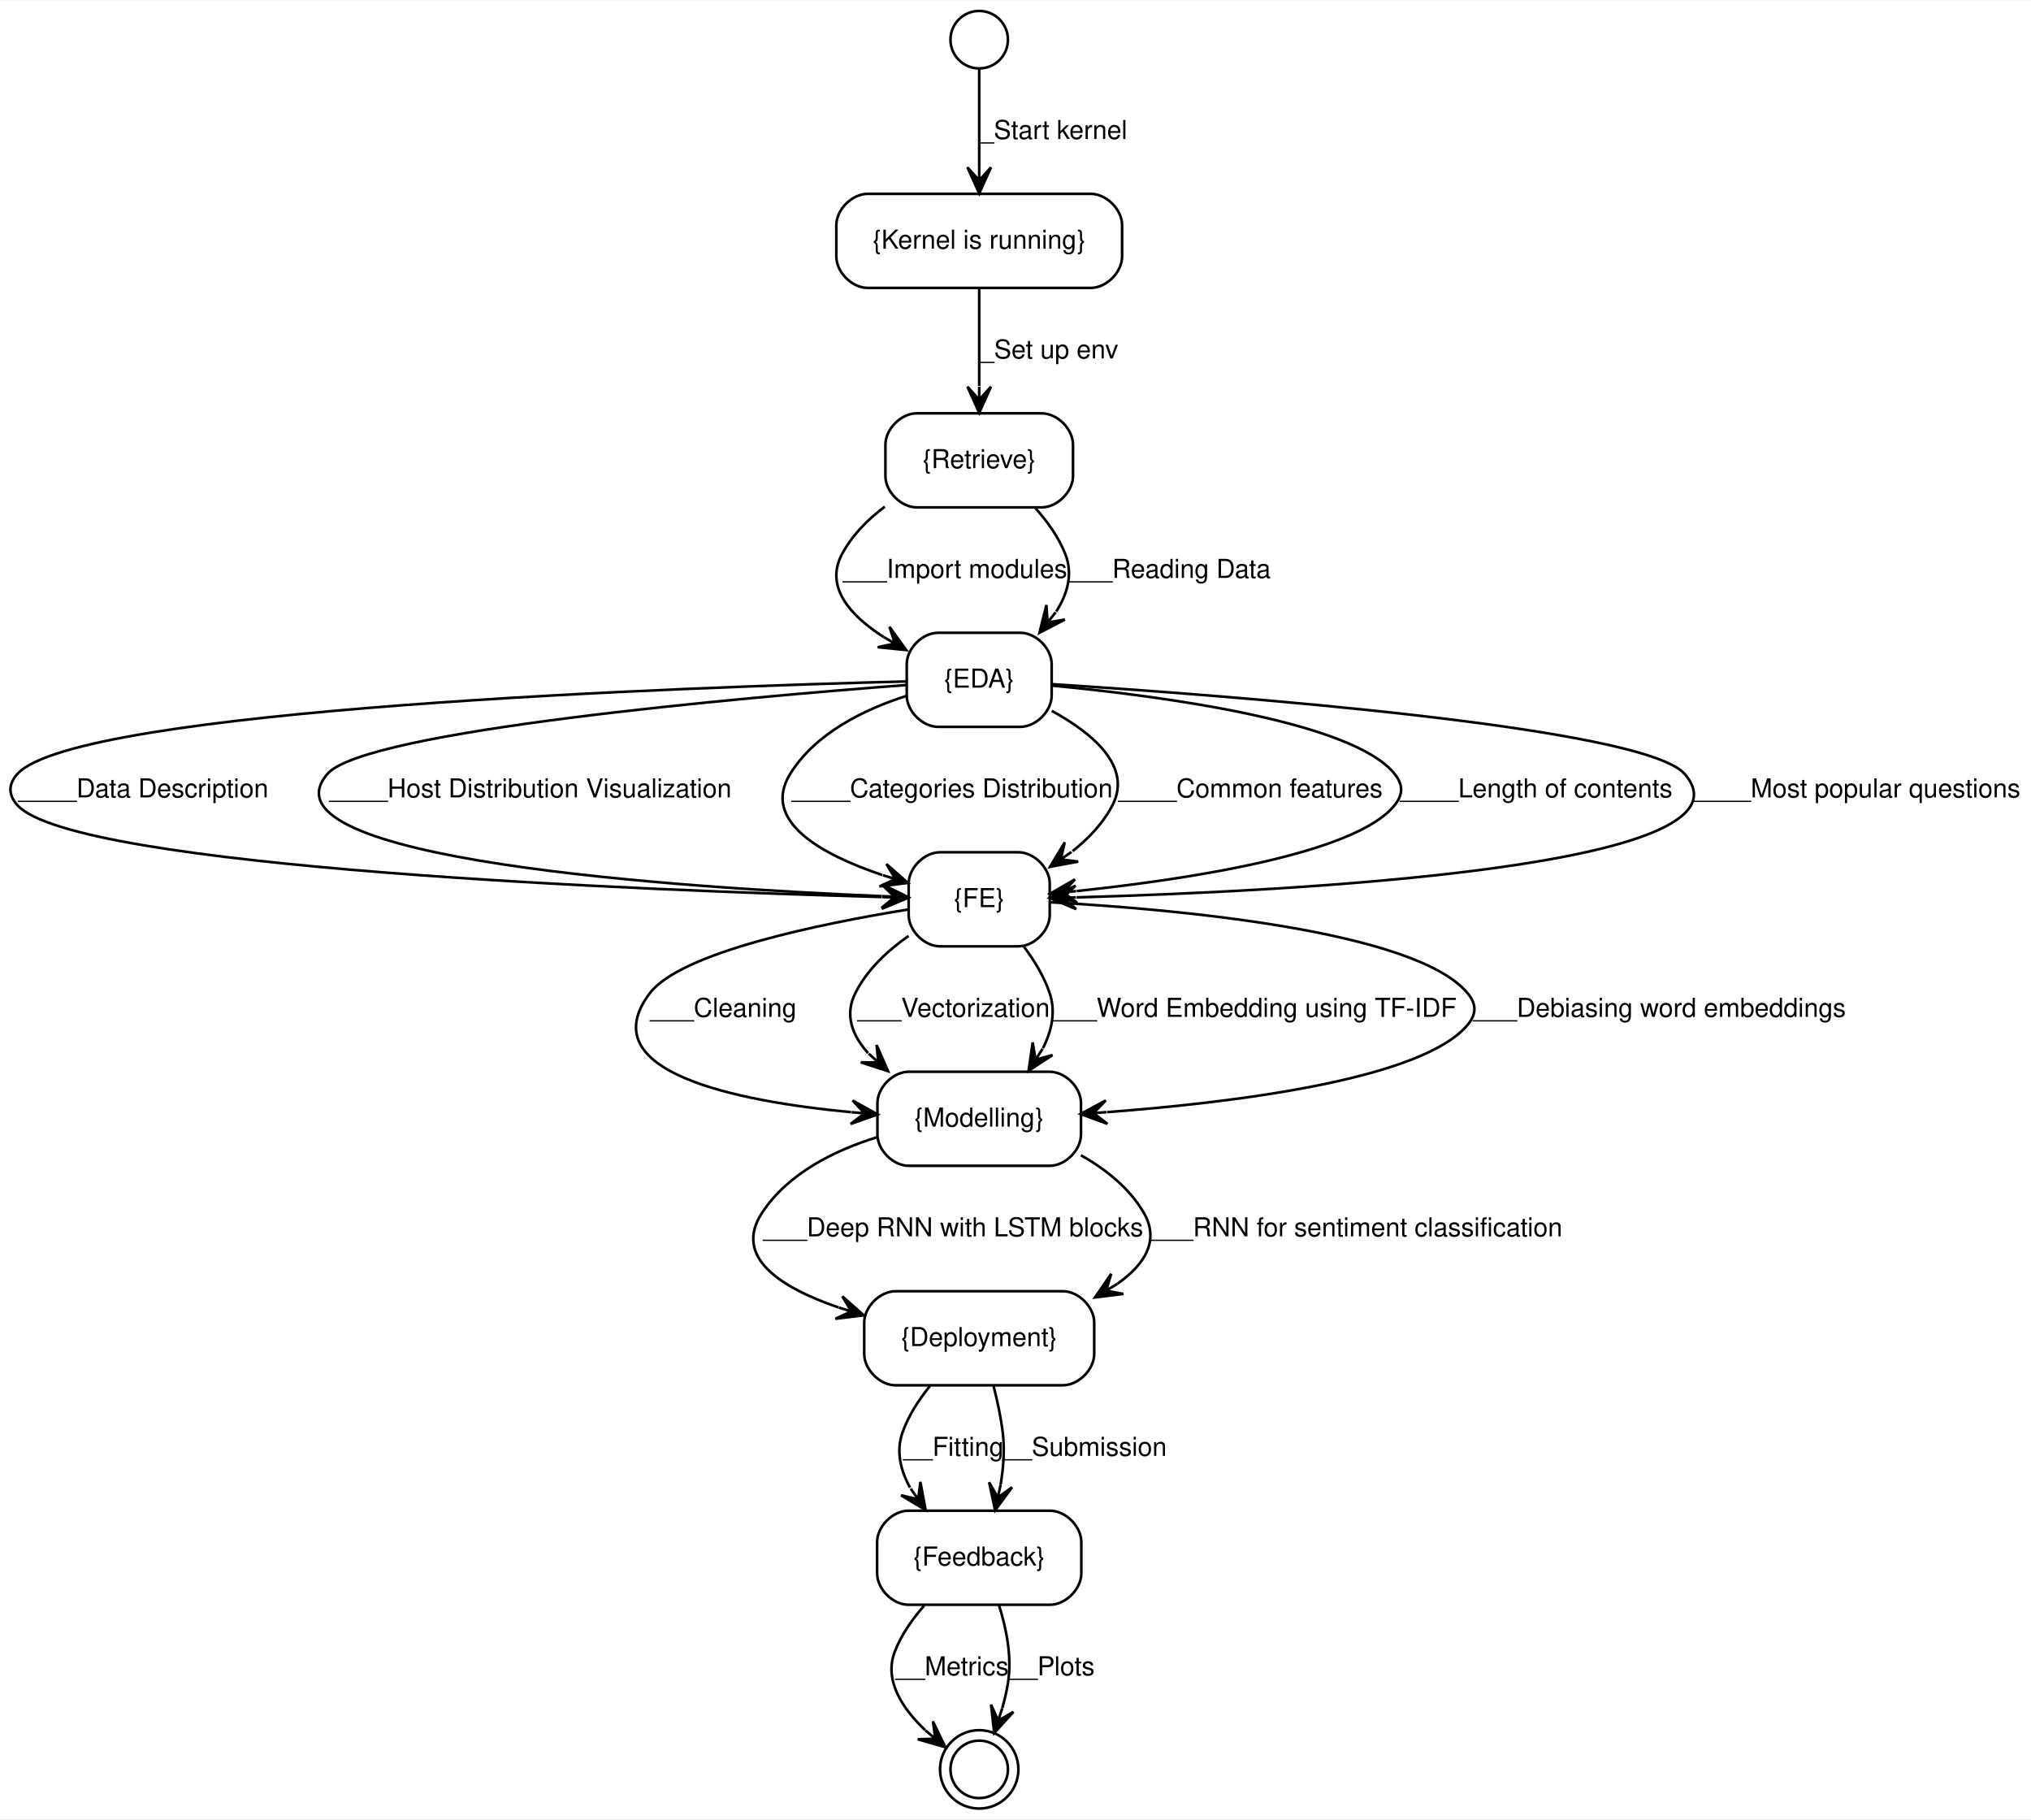
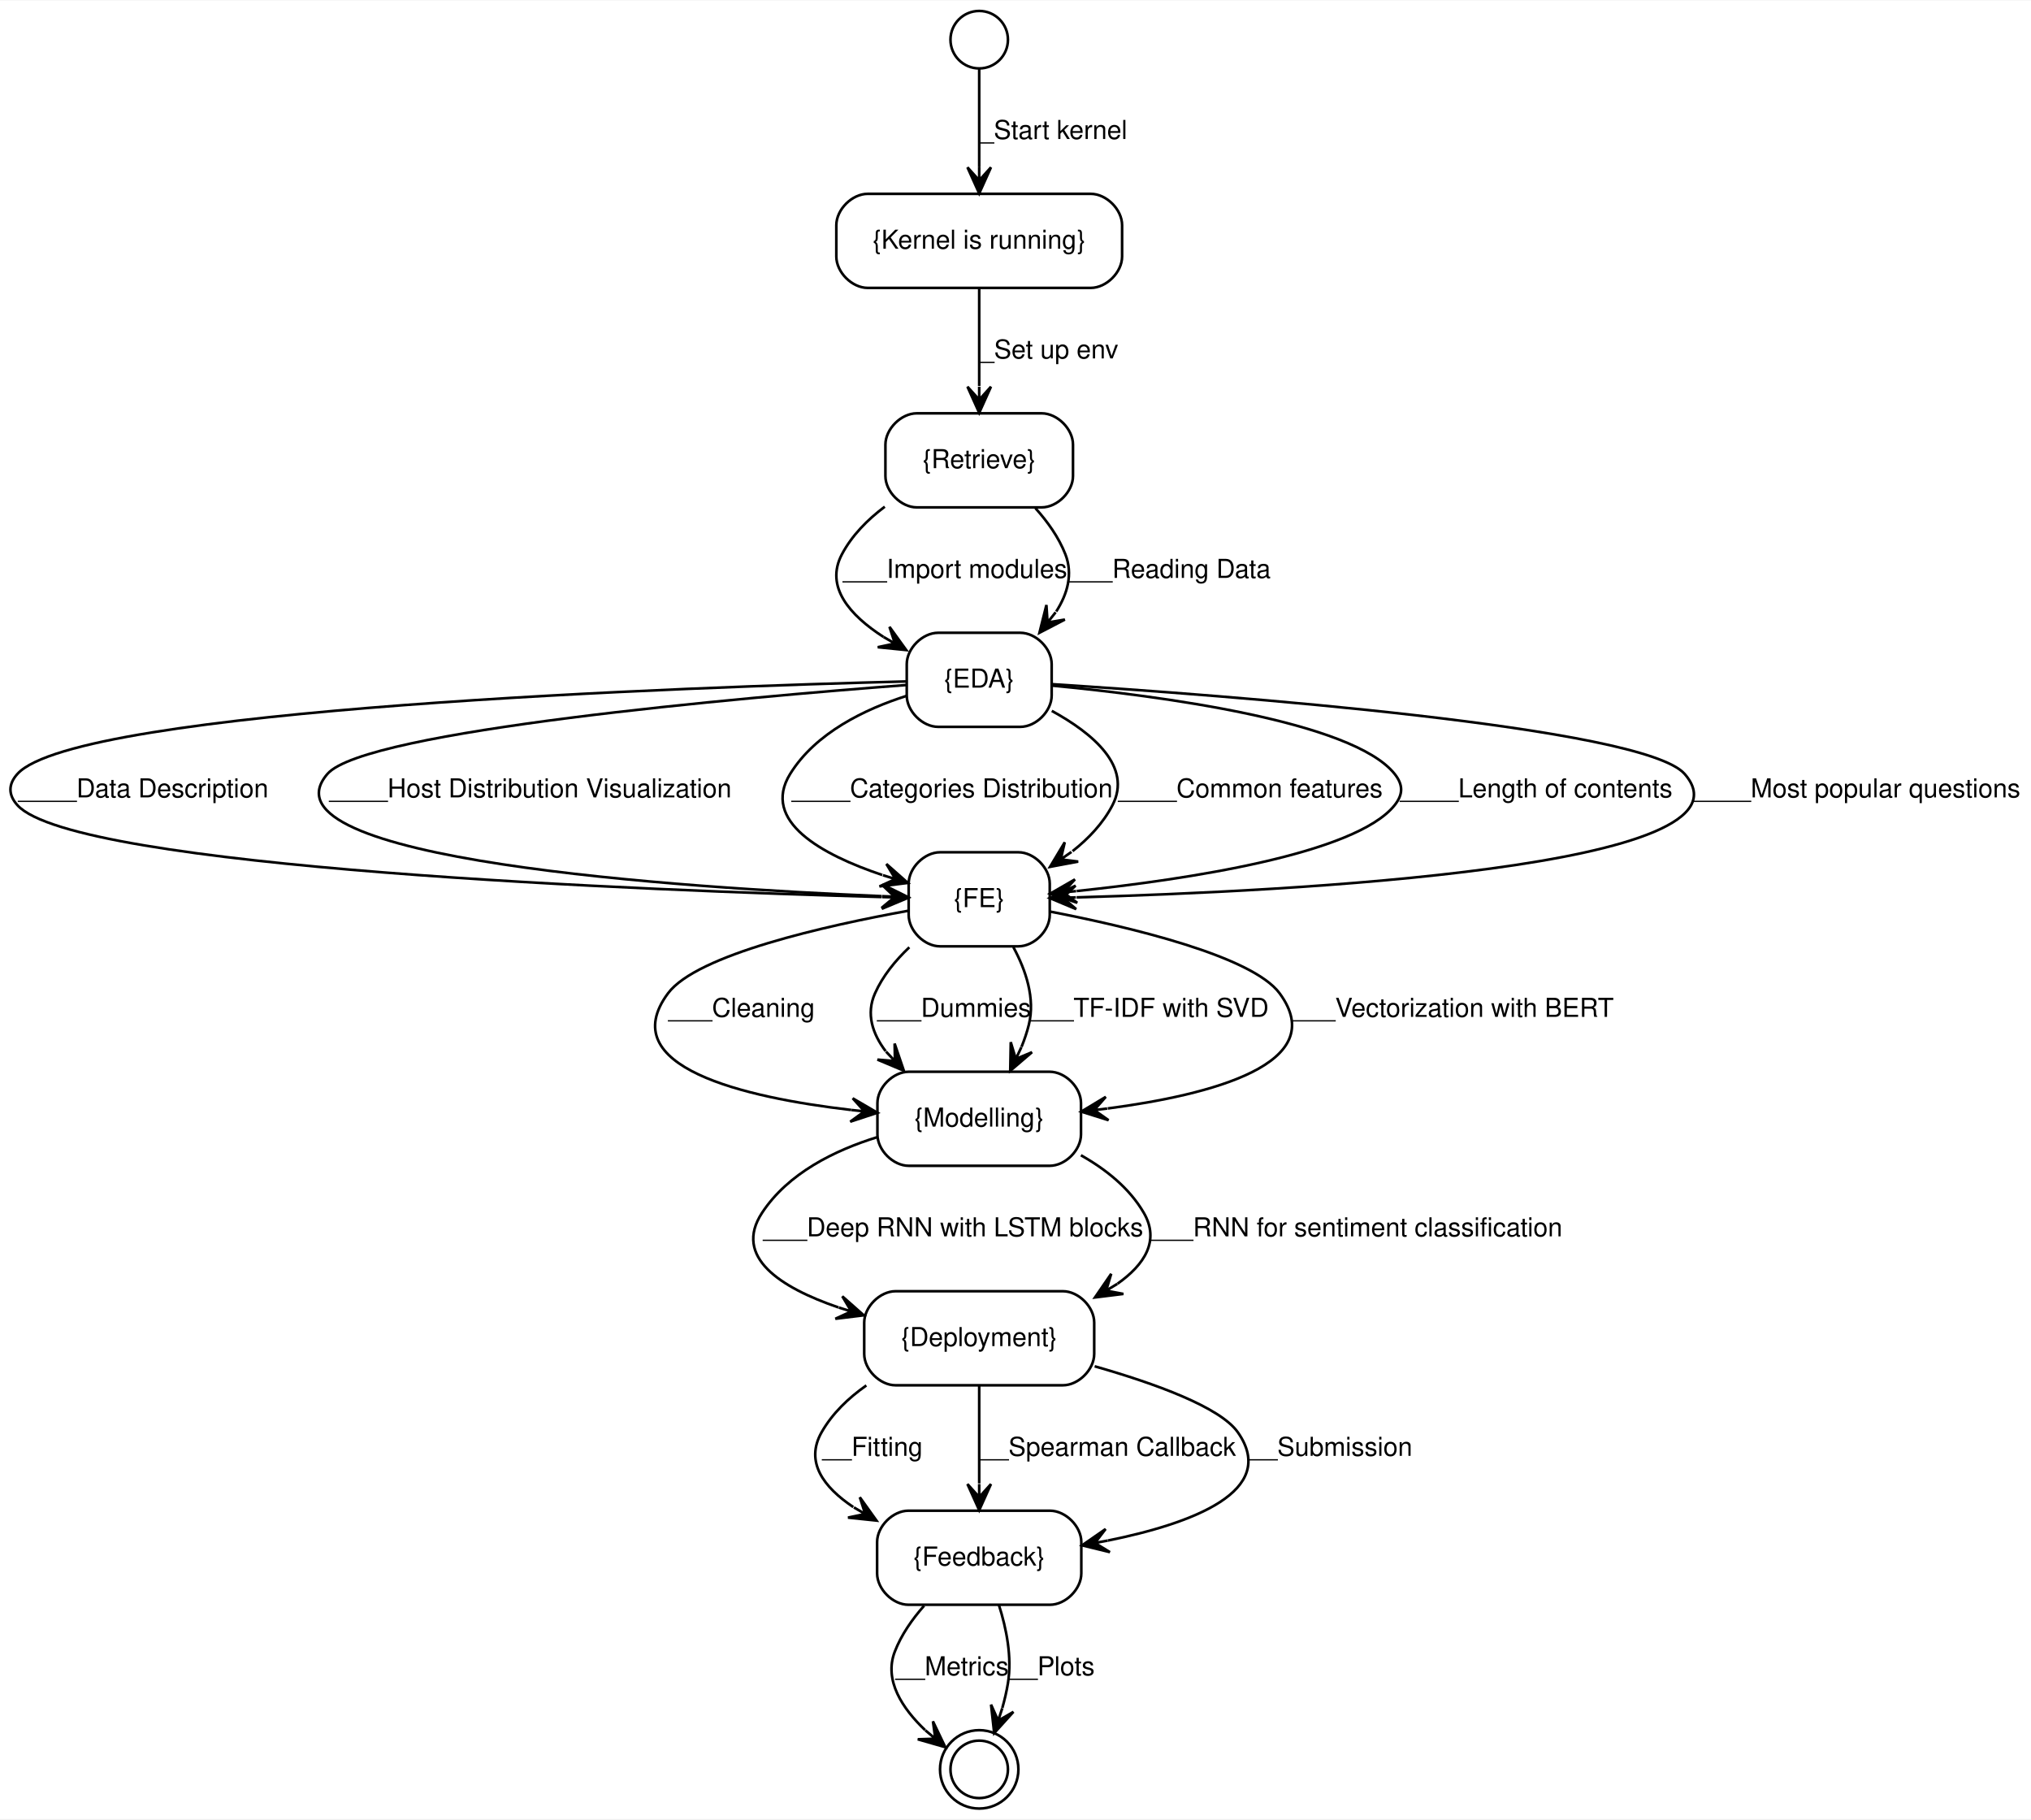
<svg xmlns="http://www.w3.org/2000/svg" width="777pt" height="696pt" viewBox="0.00 0.00 777.42 696.00">
  <g id="graph0" class="graph" transform="scale(1 1) rotate(0) translate(4 692)">
    <polygon fill="#ffffff" stroke="transparent" points="-4,4 -4,-692 773.416,-692 773.416,4 -4,4" />
    <g id="node1" class="node">
      <ellipse fill="none" stroke="#000000" cx="370.819" cy="-677" rx="11" ry="11" />
    </g>
    <g id="node2" class="node">
      <path fill="none" stroke="#000000" d="M413.512,-618C413.512,-618 328.127,-618 328.127,-618 322.127,-618 316.127,-612 316.127,-606 316.127,-606 316.127,-594 316.127,-594 316.127,-588 322.127,-582 328.127,-582 328.127,-582 413.512,-582 413.512,-582 419.512,-582 425.512,-588 425.512,-594 425.512,-594 425.512,-606 425.512,-606 425.512,-612 419.512,-618 413.512,-618" />
      <text text-anchor="middle" x="370.819" y="-597" font-family="Helvetica,sans-Serif" font-size="10.00" fill="#000000">{Kernel is running}</text>
    </g>
    <g id="edge1" class="edge">
      <path fill="none" stroke="#000000" d="M370.819,-665.968C370.819,-656.124 370.819,-641.281 370.819,-628.166" />
      <polygon fill="#000000" stroke="#000000" points="370.819,-618.147 375.319,-628.147 370.819,-623.147 370.819,-628.147 370.819,-628.147 370.819,-628.147 370.819,-623.147 366.319,-628.147 370.819,-618.147 370.819,-618.147" />
      <text text-anchor="middle" x="399.158" y="-639" font-family="Helvetica,sans-Serif" font-size="10.00" fill="#000000">_Start kernel</text>
    </g>
    <g id="node3" class="node">
      <path fill="none" stroke="#000000" d="M394.72,-534C394.72,-534 346.918,-534 346.918,-534 340.918,-534 334.918,-528 334.918,-522 334.918,-522 334.918,-510 334.918,-510 334.918,-504 340.918,-498 346.918,-498 346.918,-498 394.72,-498 394.72,-498 400.72,-498 406.72,-504 406.72,-510 406.72,-510 406.72,-522 406.72,-522 406.72,-528 400.72,-534 394.72,-534" />
      <text text-anchor="middle" x="370.819" y="-513" font-family="Helvetica,sans-Serif" font-size="10.00" fill="#000000">{Retrieve}</text>
    </g>
    <g id="edge2" class="edge">
      <path fill="none" stroke="#000000" d="M370.819,-581.773C370.819,-570.876 370.819,-556.795 370.819,-544.459" />
      <polygon fill="#000000" stroke="#000000" points="370.819,-534.191 375.319,-544.191 370.819,-539.191 370.819,-544.191 370.819,-544.191 370.819,-544.191 370.819,-539.191 366.319,-544.191 370.819,-534.191 370.819,-534.191" />
      <text text-anchor="middle" x="397.499" y="-555" font-family="Helvetica,sans-Serif" font-size="10.00" fill="#000000">_Set up env</text>
    </g>
    <g id="node4" class="node">
      <path fill="none" stroke="#000000" d="M386.555,-450C386.555,-450 355.084,-450 355.084,-450 349.084,-450 343.084,-444 343.084,-438 343.084,-438 343.084,-426 343.084,-426 343.084,-420 349.084,-414 355.084,-414 355.084,-414 386.555,-414 386.555,-414 392.555,-414 398.555,-420 398.555,-426 398.555,-426 398.555,-438 398.555,-438 398.555,-444 392.555,-450 386.555,-450" />
      <text text-anchor="middle" x="370.819" y="-429" font-family="Helvetica,sans-Serif" font-size="10.00" fill="#000000">{EDA}</text>
    </g>
    <g id="edge3" class="edge">
      <path fill="none" stroke="#000000" d="M334.673,-498.265C328.067,-493.304 322.063,-487.241 318.245,-480 311.673,-467.534 321.385,-456.65 334.179,-448.412" />
      <polygon fill="#000000" stroke="#000000" points="342.892,-443.391 336.475,-452.283 338.56,-445.888 334.228,-448.385 334.228,-448.385 334.228,-448.385 338.56,-445.888 331.981,-444.486 342.892,-443.391 342.892,-443.391" />
      <text text-anchor="middle" x="361.606" y="-471" font-family="Helvetica,sans-Serif" font-size="10.00" fill="#000000">___Import modules</text>
    </g>
    <g id="edge4" class="edge">
      <path fill="none" stroke="#000000" d="M392.338,-497.695C397.007,-492.502 401.299,-486.479 403.819,-480 406.758,-472.445 404.621,-464.916 400.299,-458.136" />
      <polygon fill="#000000" stroke="#000000" points="393.873,-450.004 403.604,-455.06 396.973,-453.928 400.073,-457.851 400.073,-457.851 400.073,-457.851 396.973,-453.928 396.542,-460.64 393.873,-450.004 393.873,-450.004" />
      <text text-anchor="middle" x="443.722" y="-471" font-family="Helvetica,sans-Serif" font-size="10.00" fill="#000000">___Reading Data</text>
    </g>
    <g id="node5" class="node">
      <path fill="none" stroke="#000000" d="M385.819,-366C385.819,-366 355.819,-366 355.819,-366 349.819,-366 343.819,-360 343.819,-354 343.819,-354 343.819,-342 343.819,-342 343.819,-336 349.819,-330 355.819,-330 355.819,-330 385.819,-330 385.819,-330 391.819,-330 397.819,-336 397.819,-342 397.819,-342 397.819,-354 397.819,-354 397.819,-360 391.819,-366 385.819,-366" />
      <text text-anchor="middle" x="370.819" y="-345" font-family="Helvetica,sans-Serif" font-size="10.00" fill="#000000">{FE}</text>
    </g>
    <g id="edge5" class="edge">
      <path fill="none" stroke="#000000" d="M343.094,-431.387C261.331,-429.297 25.471,-421.121 2.687,-396 -.896,-392.05 -.896,-387.95 2.687,-384 24.633,-359.803 244.266,-351.328 333.463,-348.869" />
      <polygon fill="#000000" stroke="#000000" points="343.672,-348.598 333.795,-353.361 338.674,-348.731 333.675,-348.863 333.675,-348.863 333.675,-348.863 338.674,-348.731 333.556,-344.365 343.672,-348.598 343.672,-348.598" />
      <text text-anchor="middle" x="50.885" y="-387" font-family="Helvetica,sans-Serif" font-size="10.00" fill="#000000">____Data Description</text>
    </g>
    <g id="edge6" class="edge">
      <path fill="none" stroke="#000000" d="M342.752,-429.995C280.603,-425.272 135.71,-412.581 121.35,-396 92.808,-363.043 257.134,-352.362 333.458,-349.207" />
      <polygon fill="#000000" stroke="#000000" points="343.615,-348.81 333.798,-353.697 338.618,-349.005 333.622,-349.2 333.622,-349.2 333.622,-349.2 338.618,-349.005 333.446,-344.704 343.615,-348.81 343.615,-348.81" />
      <text text-anchor="middle" x="199.054" y="-387" font-family="Helvetica,sans-Serif" font-size="10.00" fill="#000000">____Host Distribution Visualization</text>
    </g>
    <g id="edge7" class="edge">
      <path fill="none" stroke="#000000" d="M343.201,-425.926C327.149,-420.824 308.216,-411.745 298.464,-396 287.213,-377.834 310.605,-365.069 333.726,-357.293" />
      <polygon fill="#000000" stroke="#000000" points="343.516,-354.265 335.292,-361.519 338.739,-355.743 333.962,-357.22 333.962,-357.22 333.962,-357.22 338.739,-355.743 332.633,-352.921 343.516,-354.265 343.516,-354.265" />
      <text text-anchor="middle" x="360.497" y="-387" font-family="Helvetica,sans-Serif" font-size="10.00" fill="#000000">____Categories Distribution</text>
    </g>
    <g id="edge8" class="edge">
      <path fill="none" stroke="#000000" d="M398.602,-420.115C414.338,-411.497 429.483,-398.79 421.819,-384 418.254,-377.12 412.702,-371.274 406.551,-366.423" />
      <polygon fill="#000000" stroke="#000000" points="397.923,-360.419 408.701,-362.437 402.027,-363.275 406.131,-366.13 406.131,-366.13 406.131,-366.13 402.027,-363.275 403.561,-369.824 397.923,-360.419 397.923,-360.419" />
      <text text-anchor="middle" x="474.665" y="-387" font-family="Helvetica,sans-Serif" font-size="10.00" fill="#000000">____Common features</text>
    </g>
    <g id="edge9" class="edge">
      <path fill="none" stroke="#000000" d="M398.627,-429.791C439.757,-425.882 513.699,-416.178 529.819,-396 533.148,-391.833 533.148,-388.167 529.819,-384 514.877,-365.297 450.255,-355.592 408.134,-351.16" />
      <polygon fill="#000000" stroke="#000000" points="397.954,-350.145 408.351,-346.66 402.929,-350.641 407.904,-351.137 407.904,-351.137 407.904,-351.137 402.929,-350.641 407.458,-355.615 397.954,-350.145 397.954,-350.145" />
      <text text-anchor="middle" x="584.069" y="-387" font-family="Helvetica,sans-Serif" font-size="10.00" fill="#000000">____Length of contents</text>
    </g>
    <g id="edge10" class="edge">
      <path fill="none" stroke="#000000" d="M398.713,-430.332C464.498,-426.113 625.01,-414.057 640.819,-396 672.222,-360.133 489.273,-351.008 408.114,-348.735" />
      <polygon fill="#000000" stroke="#000000" points="397.826,-348.468 407.939,-344.229 402.824,-348.598 407.823,-348.727 407.823,-348.727 407.823,-348.727 402.824,-348.598 407.706,-353.226 397.826,-348.468 397.826,-348.468" />
      <text text-anchor="middle" x="706.618" y="-387" font-family="Helvetica,sans-Serif" font-size="10.00" fill="#000000">____Most popular questions</text>
    </g>
    <g id="node6" class="node">
      <path fill="none" stroke="#000000" d="M397.78,-282C397.78,-282 343.859,-282 343.859,-282 337.859,-282 331.859,-276 331.859,-270 331.859,-270 331.859,-258 331.859,-258 331.859,-252 337.859,-246 343.859,-246 343.859,-246 397.78,-246 397.78,-246 403.78,-246 409.78,-252 409.78,-258 409.78,-258 409.78,-270 409.78,-270 409.78,-276 403.78,-282 397.78,-282" />
      <text text-anchor="middle" x="370.819" y="-261" font-family="Helvetica,sans-Serif" font-size="10.00" fill="#000000">{Modelling}</text>
    </g>
    <g id="edge11" class="edge">
-       <path fill="none" stroke="#000000" d="M343.672,-344.107C310.293,-338.7 256.589,-327.769 244.69,-312 222.041,-281.982 277.368,-270.736 321.8,-266.524" />
-       <polygon fill="#000000" stroke="#000000" points="331.942,-265.661 322.36,-270.992 326.961,-266.085 321.978,-266.509 321.978,-266.509 321.978,-266.509 326.961,-266.085 321.597,-262.025 331.942,-265.661 331.942,-265.661" />
-       <text text-anchor="middle" x="272.884" y="-303" font-family="Helvetica,sans-Serif" font-size="10.00" fill="#000000">___Cleaning</text>
+       <path fill="none" stroke="#000000" d="M343.783,-343.635C312.156,-337.912 262.702,-326.832 251.69,-312 230.815,-283.884 280.388,-272.2 321.828,-267.368" />
+       <polygon fill="#000000" stroke="#000000" points="331.869,-266.307 322.397,-271.833 326.897,-266.833 321.924,-267.358 321.924,-267.358 321.924,-267.358 326.897,-266.833 321.452,-262.883 331.869,-266.307 331.869,-266.307" />
+       <text text-anchor="middle" x="279.884" y="-303" font-family="Helvetica,sans-Serif" font-size="10.00" fill="#000000">___Cleaning</text>
    </g>
    <g id="edge12" class="edge">
-       <path fill="none" stroke="#000000" d="M343.797,-333.987C335.711,-328.33 327.816,-320.985 323.353,-312 319.219,-303.675 322.202,-295.901 328.29,-289.136" />
-       <polygon fill="#000000" stroke="#000000" points="335.924,-282.212 331.539,-292.264 332.22,-285.571 328.516,-288.93 328.516,-288.93 328.516,-288.93 332.22,-285.571 325.493,-285.597 335.924,-282.212 335.924,-282.212" />
-       <text text-anchor="middle" x="361.052" y="-303" font-family="Helvetica,sans-Serif" font-size="10.00" fill="#000000">___Vectorization</text>
+       <path fill="none" stroke="#000000" d="M344.068,-329.633C338.742,-324.588 333.884,-318.649 330.928,-312 327.448,-304.172 329.923,-296.601 335.005,-289.874" />
+       <polygon fill="#000000" stroke="#000000" points="341.97,-282.402 338.444,-292.785 338.561,-286.06 335.152,-289.717 335.152,-289.717 335.152,-289.717 338.561,-286.06 331.86,-286.649 341.97,-282.402 341.97,-282.402" />
+       <text text-anchor="middle" x="361.265" y="-303" font-family="Helvetica,sans-Serif" font-size="10.00" fill="#000000">___Dummies</text>
    </g>
    <g id="edge13" class="edge">
-       <path fill="none" stroke="#000000" d="M387.914,-329.891C391.95,-324.528 395.695,-318.374 397.819,-312 400.189,-304.891 398.577,-297.636 395.199,-290.99" />
-       <polygon fill="#000000" stroke="#000000" points="389.707,-282.377 398.878,-288.389 392.395,-286.593 395.084,-290.809 395.084,-290.809 395.084,-290.809 392.395,-286.593 391.289,-293.228 389.707,-282.377 389.707,-282.377" />
-       <text text-anchor="middle" x="476.33" y="-303" font-family="Helvetica,sans-Serif" font-size="10.00" fill="#000000">___Word Embedding using TF-IDF</text>
+       <path fill="none" stroke="#000000" d="M383.894,-329.689C388.652,-320.893 392.319,-310.091 389.819,-300 389.118,-297.17 388.15,-294.318 387.019,-291.524" />
+       <polygon fill="#000000" stroke="#000000" points="382.696,-282.364 391.033,-289.486 384.83,-286.885 386.964,-291.407 386.964,-291.407 386.964,-291.407 384.83,-286.885 382.894,-293.328 382.696,-282.364 382.696,-282.364" />
+       <text text-anchor="middle" x="435.93" y="-303" font-family="Helvetica,sans-Serif" font-size="10.00" fill="#000000">___TF-IDF with SVD</text>
    </g>
    <g id="edge14" class="edge">
-       <path fill="none" stroke="#000000" d="M398.081,-346.864C444.99,-344.275 537.872,-336.154 557.819,-312 561.215,-307.888 561.215,-304.112 557.819,-300 540.621,-279.176 469.21,-270.269 419.788,-266.55" />
-       <polygon fill="#000000" stroke="#000000" points="409.603,-265.832 419.895,-262.046 414.591,-266.184 419.578,-266.535 419.578,-266.535 419.578,-266.535 414.591,-266.184 419.262,-271.024 409.603,-265.832 409.603,-265.832" />
-       <text text-anchor="middle" x="631.226" y="-303" font-family="Helvetica,sans-Serif" font-size="10.00" fill="#000000">___Debiasing word embeddings</text>
+       <path fill="none" stroke="#000000" d="M398.01,-343.288C428.587,-337.372 475.351,-326.246 485.819,-312 505.618,-285.056 459.6,-273.151 420.016,-267.946" />
+       <polygon fill="#000000" stroke="#000000" points="409.873,-266.733 420.336,-263.452 414.837,-267.327 419.802,-267.92 419.802,-267.92 419.802,-267.92 414.837,-267.327 419.268,-272.389 409.873,-266.733 409.873,-266.733" />
+       <text text-anchor="middle" x="552.052" y="-303" font-family="Helvetica,sans-Serif" font-size="10.00" fill="#000000">___Vectorization with BERT</text>
    </g>
    <g id="node7" class="node">
      <path fill="none" stroke="#000000" d="M402.838,-198C402.838,-198 338.8,-198 338.8,-198 332.8,-198 326.8,-192 326.8,-186 326.8,-186 326.8,-174 326.8,-174 326.8,-168 332.8,-162 338.8,-162 338.8,-162 402.838,-162 402.838,-162 408.838,-162 414.838,-168 414.838,-174 414.838,-174 414.838,-186 414.838,-186 414.838,-192 408.838,-198 402.838,-198" />
      <text text-anchor="middle" x="370.819" y="-177" font-family="Helvetica,sans-Serif" font-size="10.00" fill="#000000">{Deployment}</text>
    </g>
    <g id="edge15" class="edge">
      <path fill="none" stroke="#000000" d="M331.981,-257.026C315.404,-251.918 297.622,-243.118 287.694,-228 276.569,-211.058 294.778,-199.38 316.959,-191.788" />
      <polygon fill="#000000" stroke="#000000" points="326.634,-188.781 318.42,-196.046 321.859,-190.265 317.084,-191.749 317.084,-191.749 317.084,-191.749 321.859,-190.265 315.749,-187.451 326.634,-188.781 326.634,-188.781" />
      <text text-anchor="middle" x="360.882" y="-219" font-family="Helvetica,sans-Serif" font-size="10.00" fill="#000000">___Deep RNN with LSTM blocks</text>
    </g>
    <g id="edge16" class="edge">
      <path fill="none" stroke="#000000" d="M409.744,-250.041C419.28,-244.673 428.318,-237.479 433.819,-228 440.034,-217.291 434.082,-208.177 423.754,-200.861" />
      <polygon fill="#000000" stroke="#000000" points="415.131,-195.619 426.014,-196.968 419.404,-198.217 423.677,-200.814 423.677,-200.814 423.677,-200.814 419.404,-198.217 421.339,-204.659 415.131,-195.619 415.131,-195.619" />
      <text text-anchor="middle" x="514.994" y="-219" font-family="Helvetica,sans-Serif" font-size="10.00" fill="#000000">___RNN for sentiment classification</text>
    </g>
    <g id="node8" class="node">
      <path fill="none" stroke="#000000" d="M397.902,-114C397.902,-114 343.736,-114 343.736,-114 337.736,-114 331.736,-108 331.736,-102 331.736,-102 331.736,-90 331.736,-90 331.736,-84 337.736,-78 343.736,-78 343.736,-78 397.902,-78 397.902,-78 403.902,-78 409.902,-84 409.902,-90 409.902,-90 409.902,-102 409.902,-102 409.902,-108 403.902,-114 397.902,-114" />
      <text text-anchor="middle" x="370.819" y="-93" font-family="Helvetica,sans-Serif" font-size="10.00" fill="#000000">{Feedback}</text>
    </g>
    <g id="edge17" class="edge">
-       <path fill="none" stroke="#000000" d="M351.958,-161.726C347.689,-156.45 343.749,-150.381 341.478,-144 338.912,-136.788 340.667,-129.493 344.338,-122.842" />
-       <polygon fill="#000000" stroke="#000000" points="350.305,-114.239 348.303,-125.021 347.456,-118.348 344.606,-122.456 344.606,-122.456 344.606,-122.456 347.456,-118.348 340.908,-119.891 350.305,-114.239 350.305,-114.239" />
-       <text text-anchor="middle" x="360.99" y="-135" font-family="Helvetica,sans-Serif" font-size="10.00" fill="#000000">__Fitting</text>
+       <path fill="none" stroke="#000000" d="M327.616,-161.941C320.752,-157.135 314.574,-151.213 310.478,-144 304.042,-132.666 311.231,-123.01 322.611,-115.395" />
+       <polygon fill="#000000" stroke="#000000" points="331.504,-110.216 325.127,-119.138 327.183,-112.733 322.863,-115.249 322.863,-115.249 322.863,-115.249 327.183,-112.733 320.598,-111.36 331.504,-110.216 331.504,-110.216" />
+       <text text-anchor="middle" x="329.99" y="-135" font-family="Helvetica,sans-Serif" font-size="10.00" fill="#000000">__Fitting</text>
    </g>
    <g id="edge18" class="edge">
-       <path fill="none" stroke="#000000" d="M376.276,-161.849C377.729,-156.186 379.095,-149.883 379.819,-144 380.622,-137.484 380.115,-130.518 379.018,-123.97" />
-       <polygon fill="#000000" stroke="#000000" points="376.911,-114.15 383.409,-122.984 377.96,-119.039 379.009,-123.928 379.009,-123.928 379.009,-123.928 377.96,-119.039 374.609,-124.872 376.911,-114.15 376.911,-114.15" />
-       <text text-anchor="middle" x="411.214" y="-135" font-family="Helvetica,sans-Serif" font-size="10.00" fill="#000000">__Submission</text>
+       <path fill="none" stroke="#000000" d="M370.819,-161.773C370.819,-150.876 370.819,-136.795 370.819,-124.459" />
+       <polygon fill="#000000" stroke="#000000" points="370.819,-114.191 375.319,-124.191 370.819,-119.191 370.819,-124.191 370.819,-124.191 370.819,-124.191 370.819,-119.191 366.319,-124.191 370.819,-114.191 370.819,-114.191" />
+       <text text-anchor="middle" x="419.996" y="-135" font-family="Helvetica,sans-Serif" font-size="10.00" fill="#000000">__Spearman Callback</text>
+     </g>
+     <g id="edge19" class="edge">
+       <path fill="none" stroke="#000000" d="M415.013,-169.268C438.161,-162.657 463.078,-153.624 469.819,-144 485.61,-121.456 452.259,-109.084 420.085,-102.574" />
+       <polygon fill="#000000" stroke="#000000" points="410.193,-100.737 420.846,-98.139 415.109,-101.65 420.025,-102.563 420.025,-102.563 420.025,-102.563 415.109,-101.65 419.203,-106.987 410.193,-100.737 410.193,-100.737" />
+       <text text-anchor="middle" x="505.214" y="-135" font-family="Helvetica,sans-Serif" font-size="10.00" fill="#000000">__Submission</text>
    </g>
    <g id="node9" class="node">
      <ellipse fill="none" stroke="#000000" cx="370.819" cy="-15" rx="11" ry="11" />
      <ellipse fill="none" stroke="#000000" cx="370.819" cy="-15" rx="15" ry="15" />
    </g>
-     <g id="edge19" class="edge">
+     <g id="edge20" class="edge">
      <path fill="none" stroke="#000000" d="M349.729,-77.63C345.154,-72.438 340.951,-66.433 338.486,-60 334.28,-49.022 341.457,-38.271 350.108,-30.032" />
      <polygon fill="#000000" stroke="#000000" points="357.841,-23.495 353.11,-33.387 354.023,-26.723 350.204,-29.95 350.204,-29.95 350.204,-29.95 354.023,-26.723 347.299,-26.514 357.841,-23.495 357.841,-23.495" />
      <text text-anchor="middle" x="360.486" y="-51" font-family="Helvetica,sans-Serif" font-size="10.00" fill="#000000">__Metrics</text>
    </g>
-     <g id="edge20" class="edge">
+     <g id="edge21" class="edge">
      <path fill="none" stroke="#000000" d="M378.371,-77.874C381.224,-68.934 383.435,-57.958 381.819,-48 381.313,-44.882 380.555,-41.66 379.668,-38.507" />
      <polygon fill="#000000" stroke="#000000" points="376.55,-28.88 383.913,-37.007 378.091,-33.637 379.632,-38.394 379.632,-38.394 379.632,-38.394 378.091,-33.637 375.35,-39.781 376.55,-28.88 376.55,-28.88" />
      <text text-anchor="middle" x="398.491" y="-51" font-family="Helvetica,sans-Serif" font-size="10.00" fill="#000000">__Plots</text>
    </g>
  </g>
</svg>
